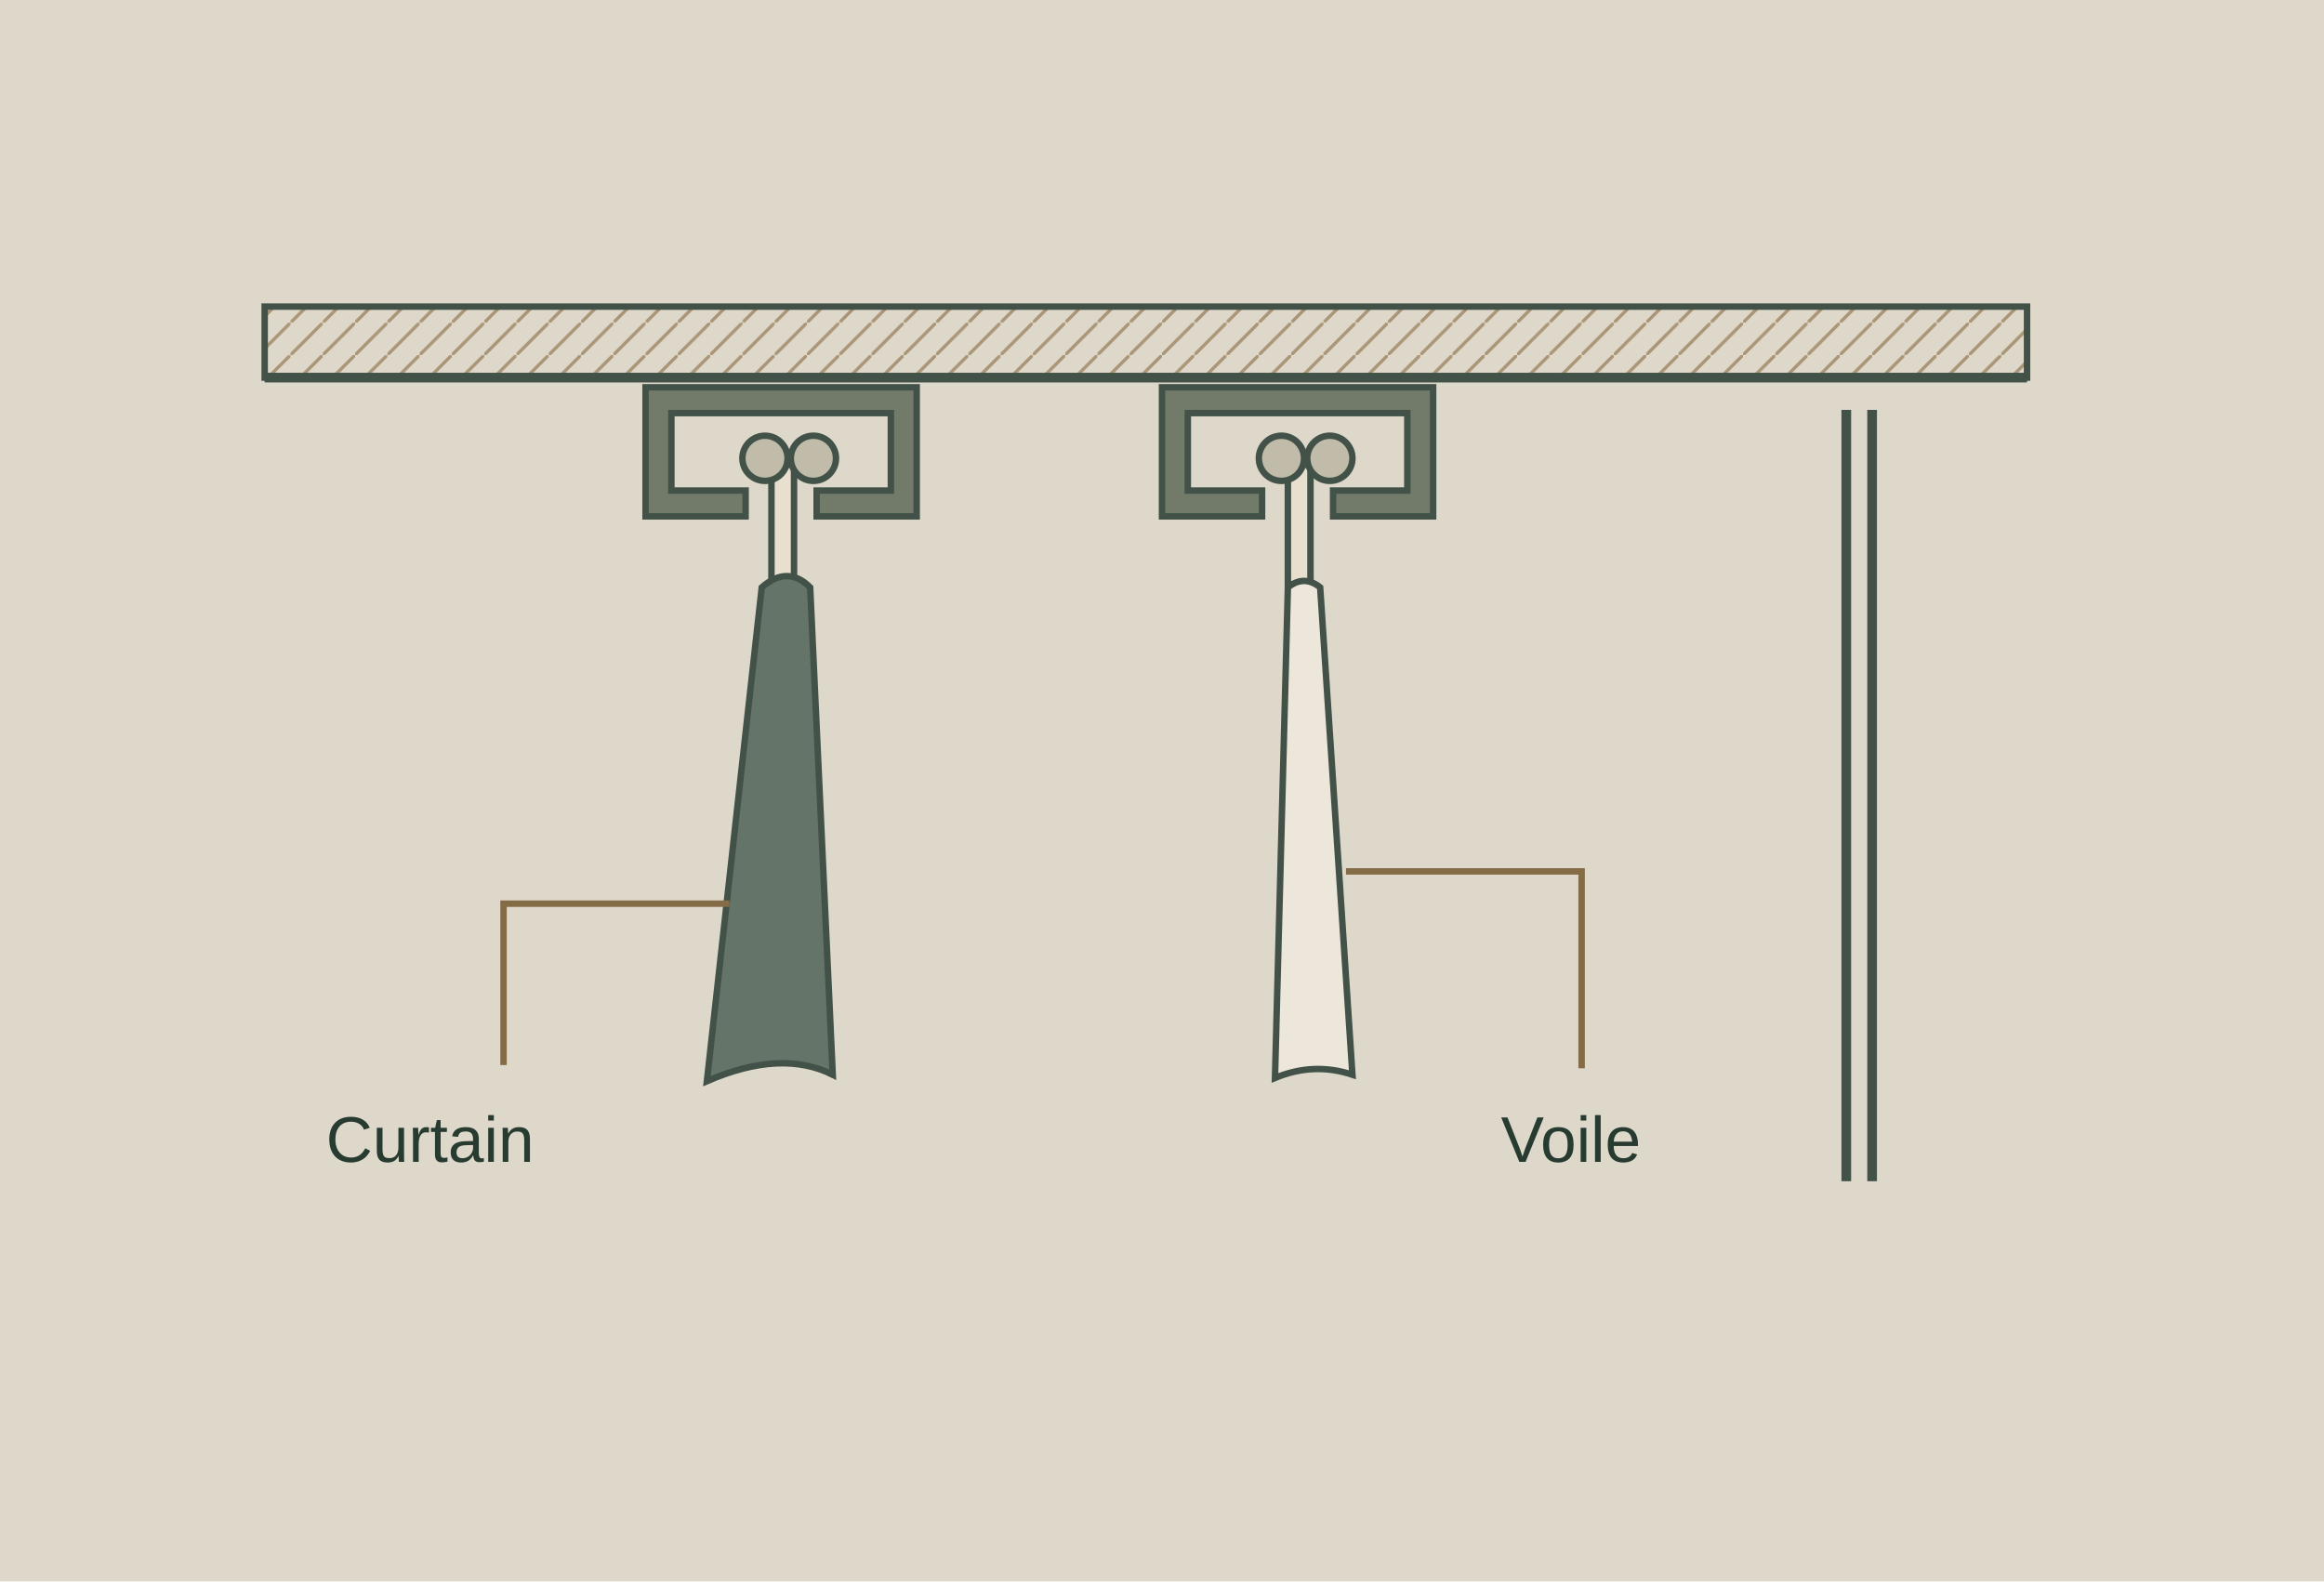
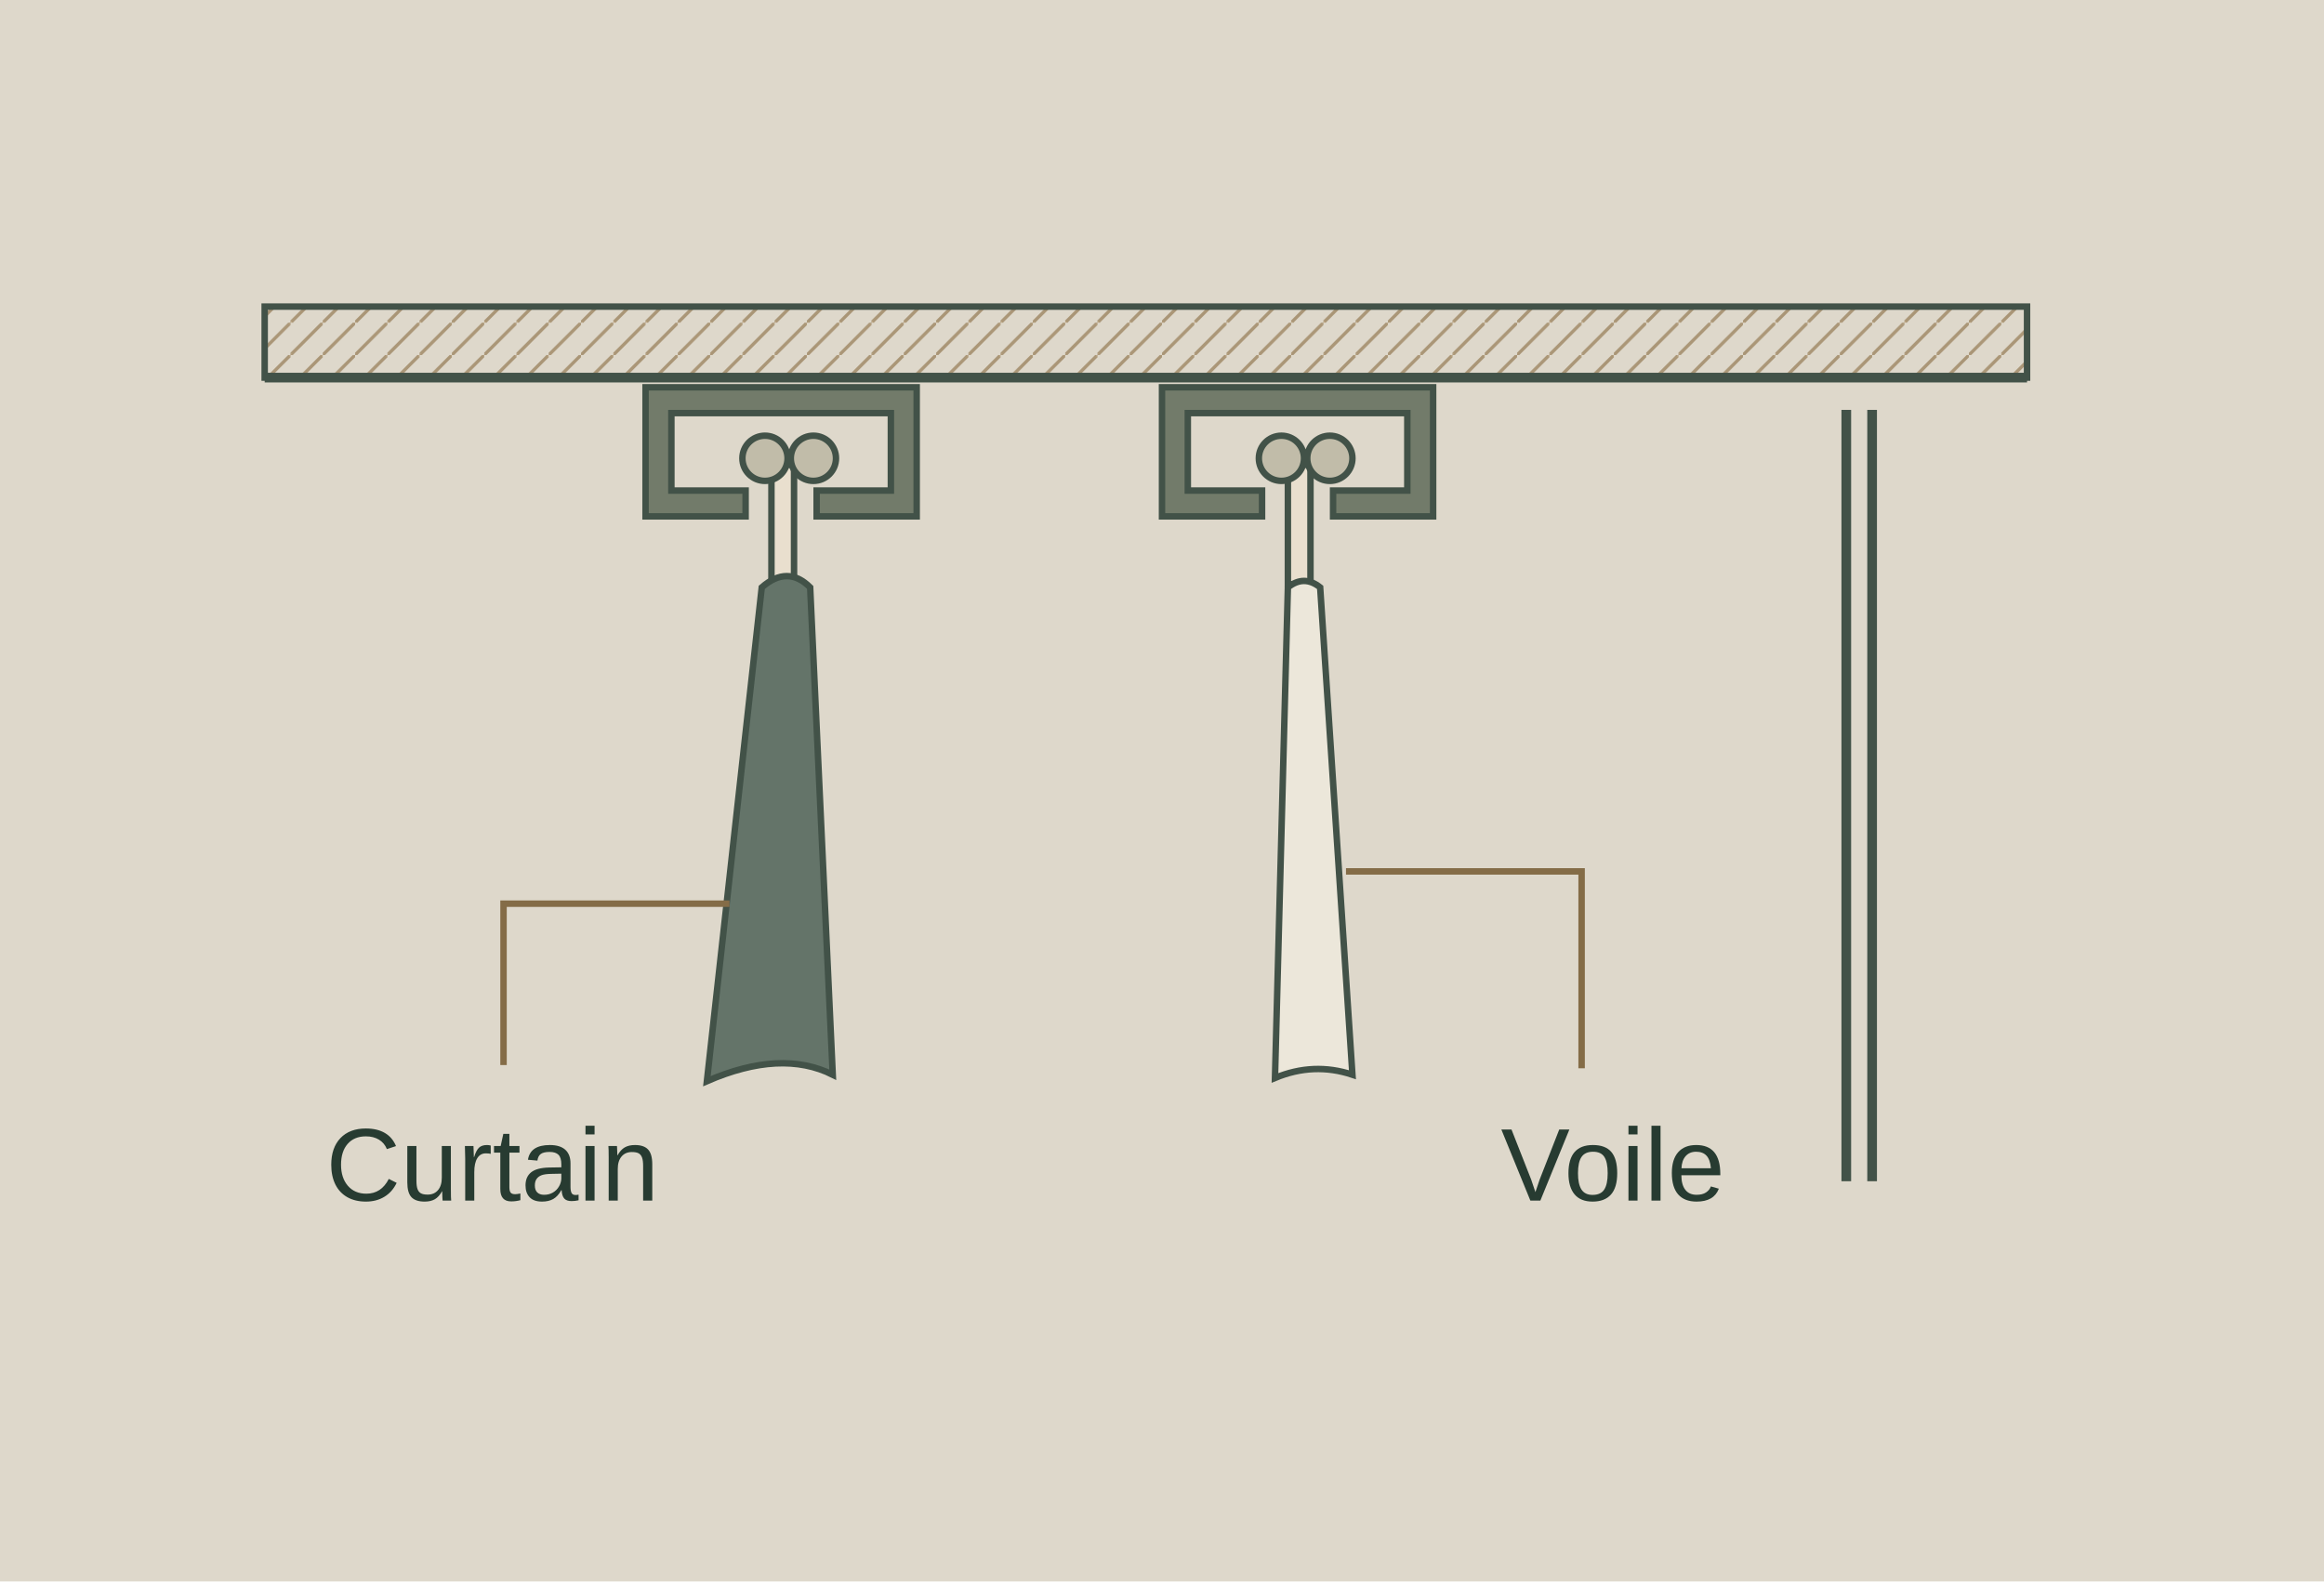
<svg xmlns="http://www.w3.org/2000/svg" viewBox="0 0 720 490" role="img" aria-labelledby="t d">
  <defs>
    <pattern id="h" width="10" height="10" patternUnits="userSpaceOnUse">
      <path d="m0 10 10-10" stroke="#a99576" stroke-width="1" />
    </pattern>
  </defs>
  <path fill="#ded8cb" d="M0 0h720v490H0z" />
  <g stroke="#425248" stroke-width="2" fill="none">
    <path d="M82 117h546v-22H82z" fill="url(#h)" />
    <path d="M82 117h546M572 127v239m8-239v239" stroke-width="3" />
    <g id="track">
      <path d="M200 120h84v40h-31v-8h23v-24h-68v24h23v8h-31z" fill="#727b6a" />
      <path d="M239 144h7v37h-7z" fill="#e9dfce" />
      <path d="M230 142a7 7 0 1 0 14 0a7 7 0 1 0-14 0m15 0a7 7 0 1 0 14 0a7 7 0 1 0-14 0" fill="#c1bca9" />
    </g>
    <use href="#track" x="160" />
    <path d="M236 182q8-7 15 0l7 151q-16-8-39 2z" fill="#647469" />
    <path d="M399 182q5-4 10 0l10 151q-12-4-24 1z" fill="#ece7da" />
    <path d="M226 280h-70v50m261-60h73v61" stroke="#846c47" />
  </g>
-   <g fill="#273b31" font-family="Arial,sans-serif" font-size="20">
-     <text x="101" y="360">Curtain</text>
-     <text x="465" y="360">Voile</text>
+   <g fill="#273b31" font-family="Arial,sans-serif" font-size="32">
+     <text x="101" y="372">Curtain</text>
+     <text x="465" y="372">Voile</text>
  </g>
</svg>
